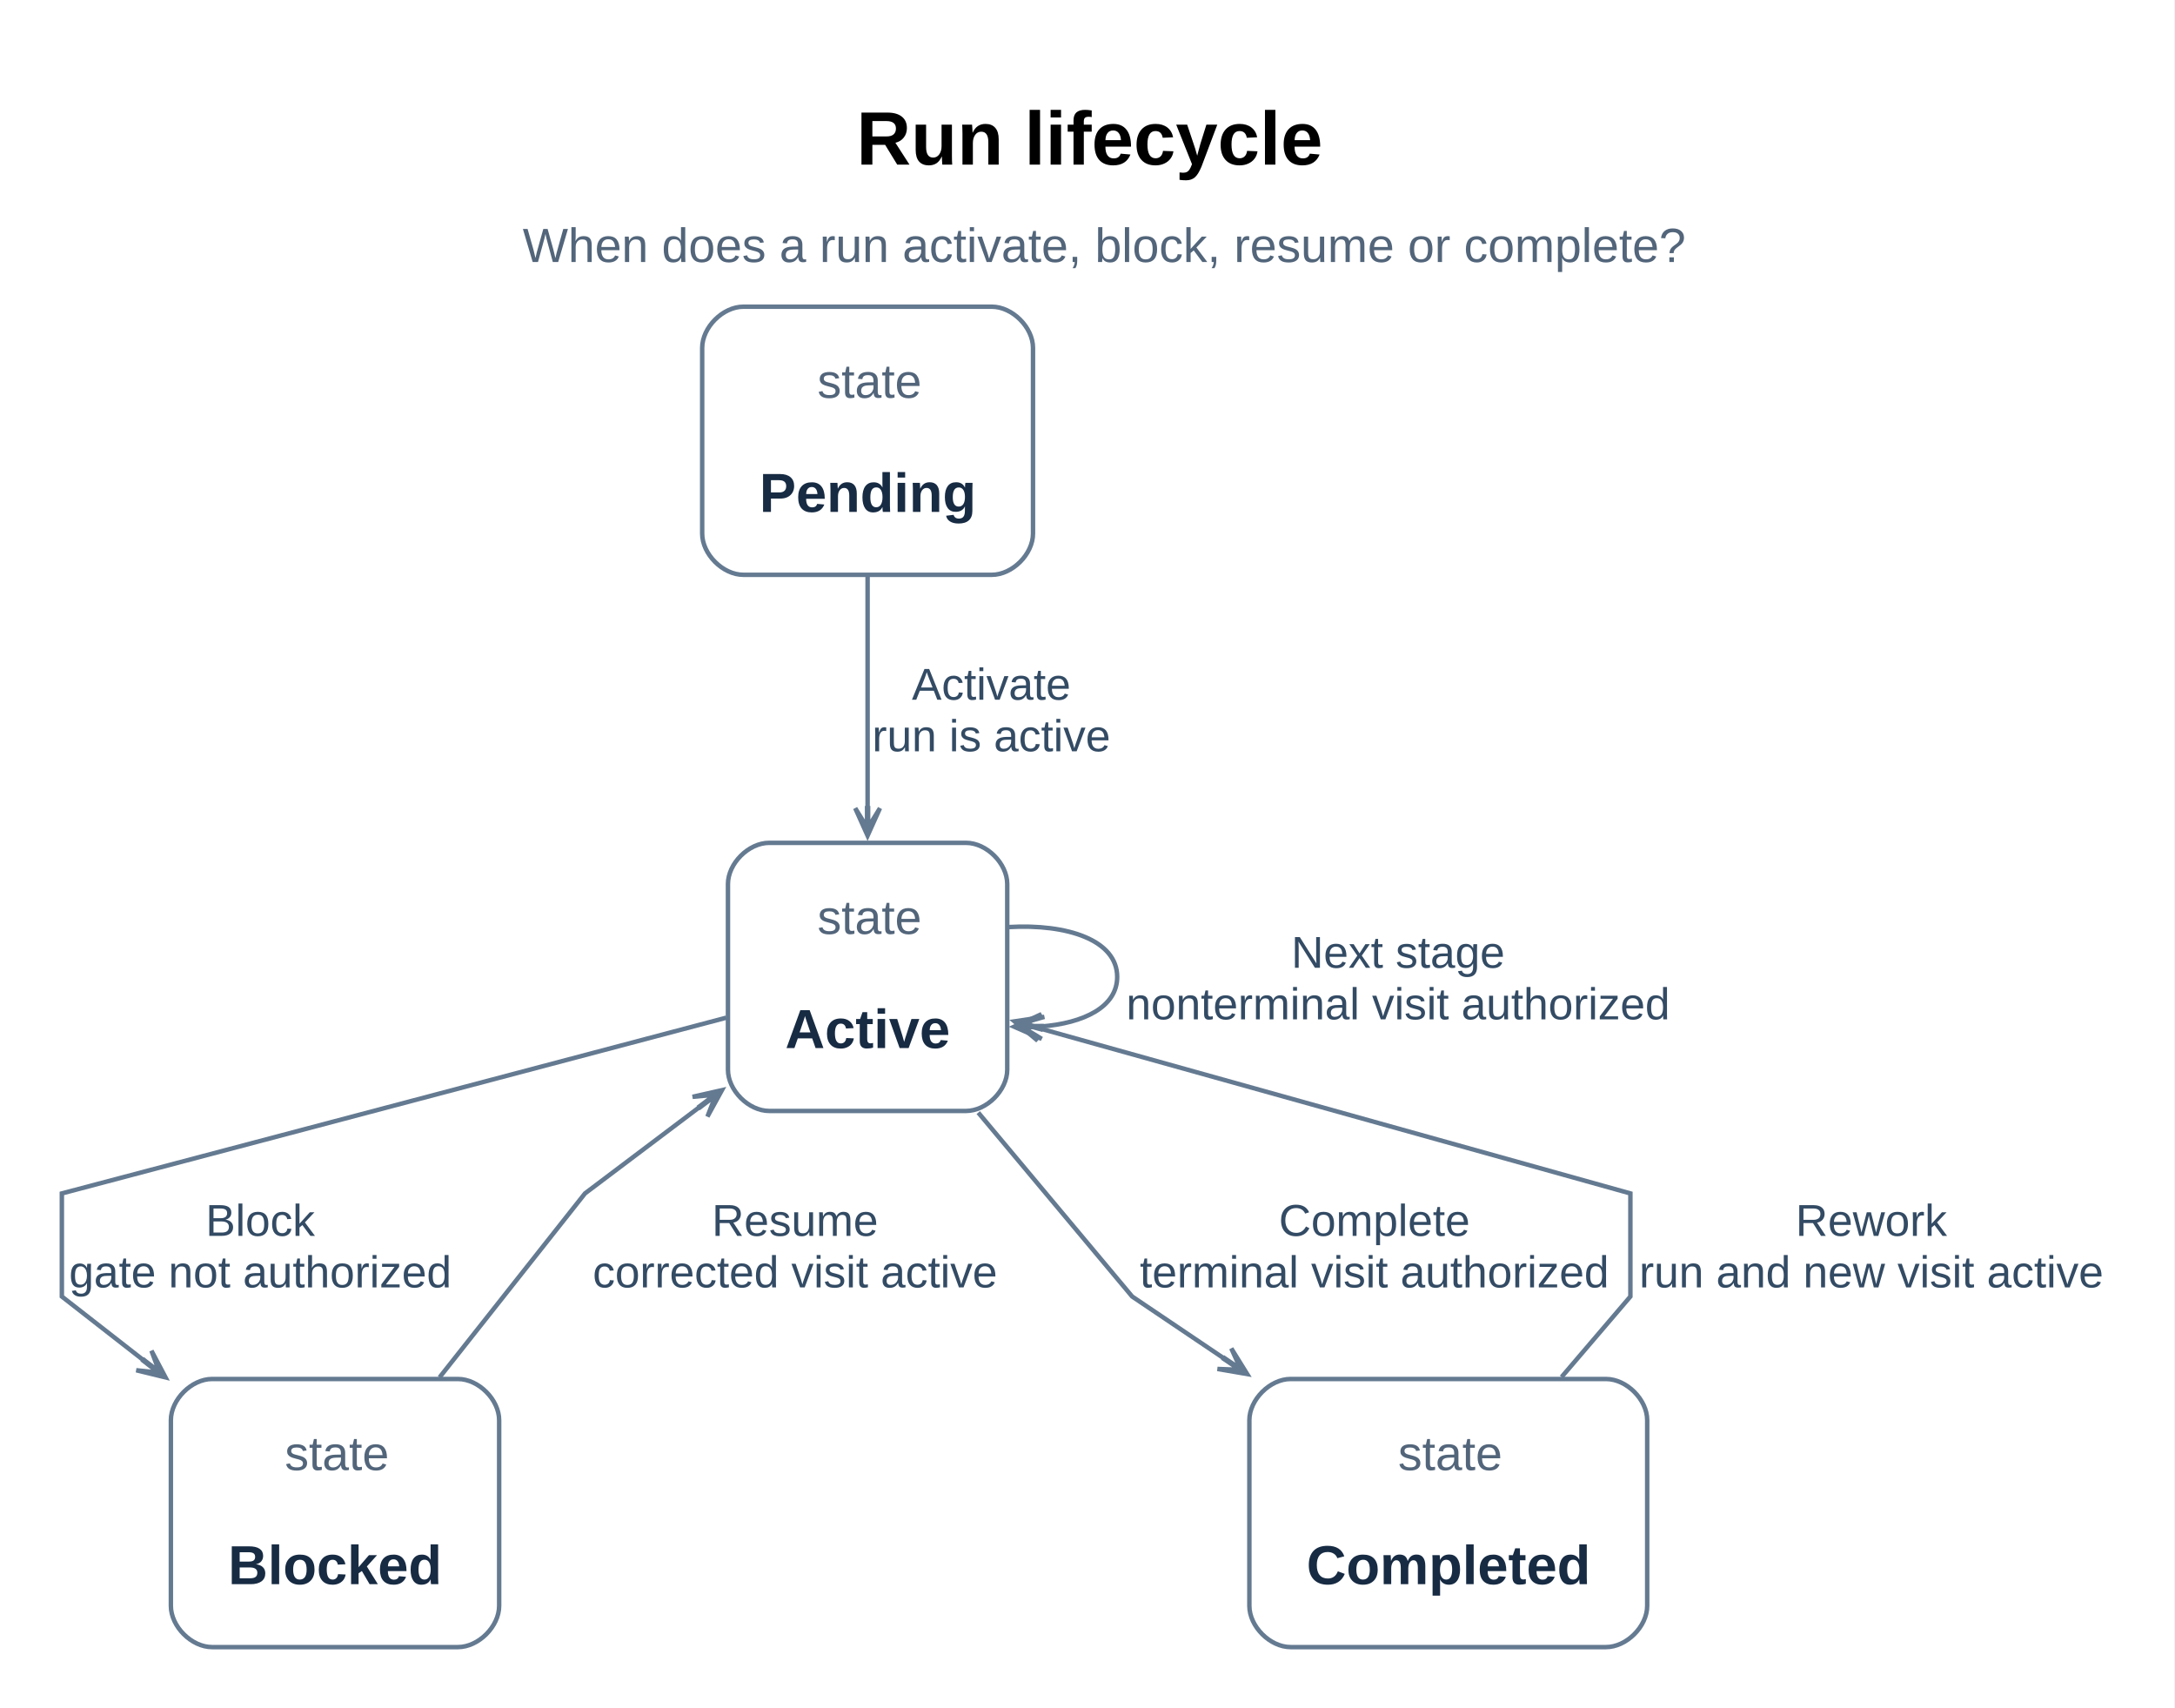
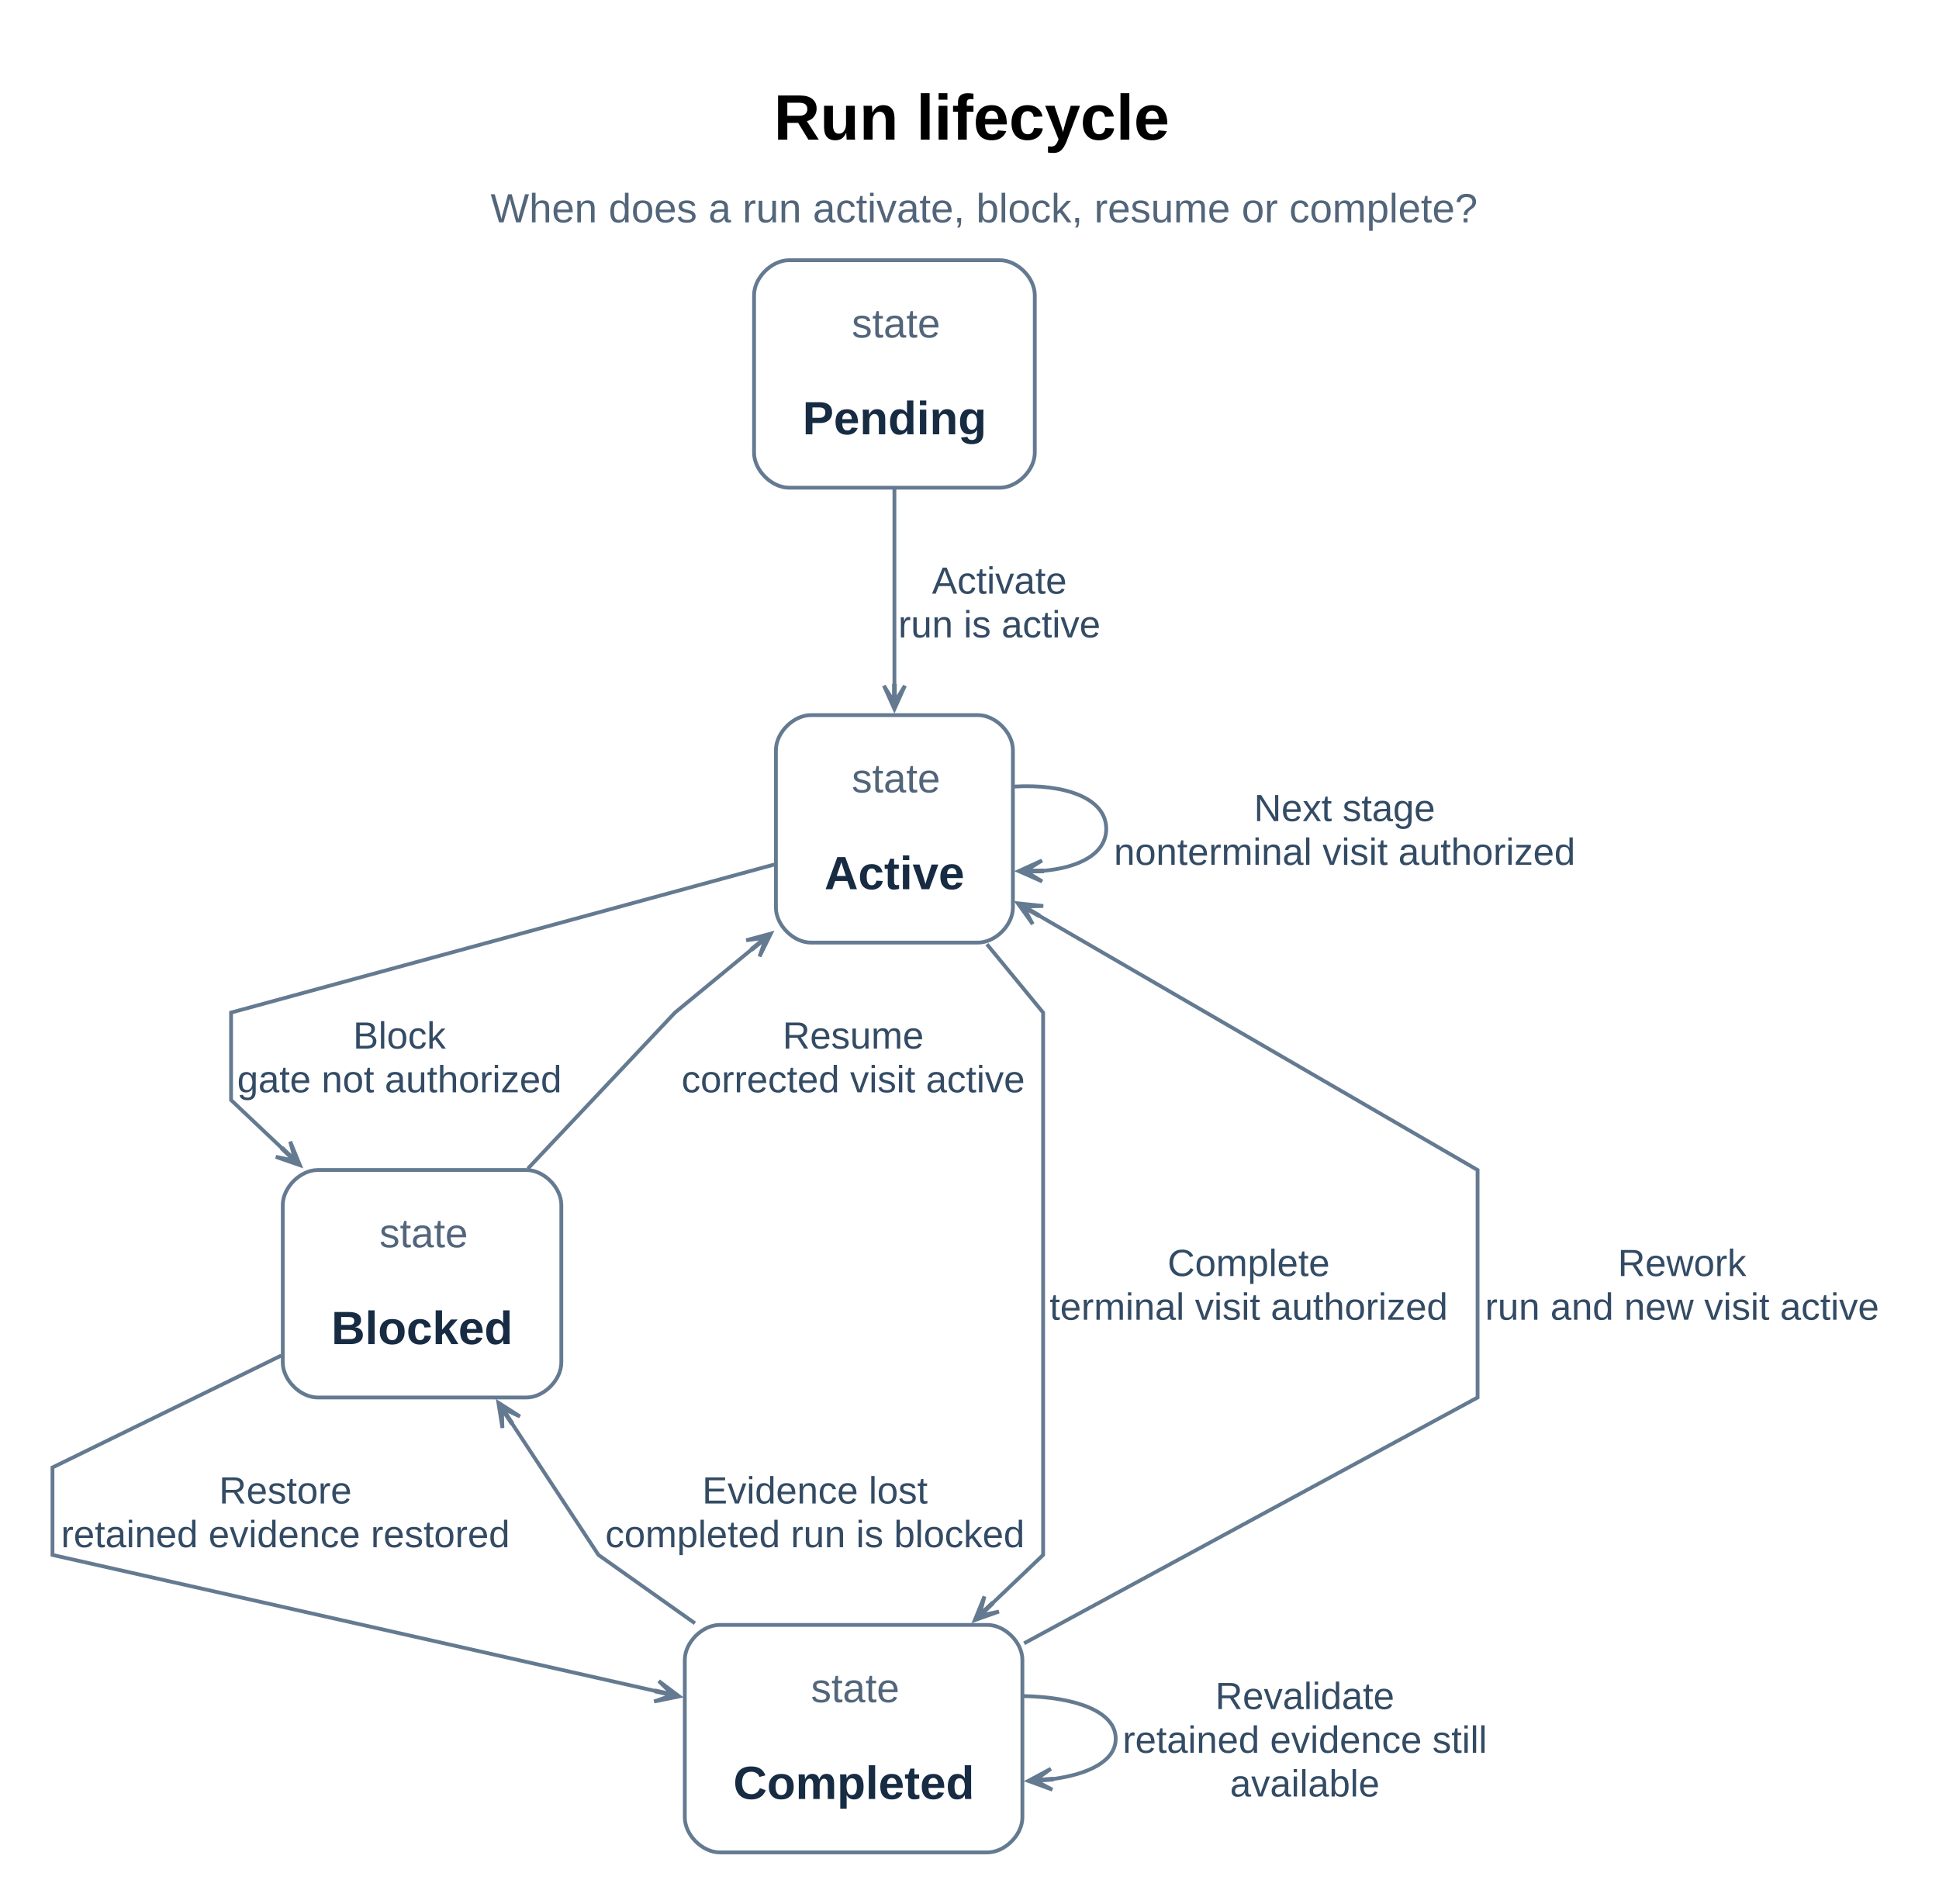
- <svg xmlns="http://www.w3.org/2000/svg" width="633pt" height="497pt" viewBox="0.00 0.00 633.00 497.00" role="img" aria-labelledby="diagram-title diagram-desc" data-layout-engine="graphviz-dot">
-   <g id="graph0" class="graph" transform="scale(1 1) rotate(0) translate(18 479.31)">
-     <polygon fill="white" stroke="none" points="-18,18 -18,-479.31 614.75,-479.31 614.75,18 -18,18" />
-     <text xml:space="preserve" text-anchor="start" x="231.25" y="-431.41" font-family="Arial" font-weight="bold" font-size="22.00">Run lifecycle</text>
-     <text xml:space="preserve" text-anchor="start" x="134.12" y="-403.06" font-family="Arial" font-size="14.00" fill="#52657a">When does a run activate, block, resume or complete?</text>
+ <svg xmlns="http://www.w3.org/2000/svg" width="665pt" height="653pt" viewBox="0.00 0.00 665.00 653.00" role="img" aria-labelledby="diagram-title diagram-desc" data-layout-engine="graphviz-dot">
+   <g id="graph0" class="graph" transform="scale(1 1) rotate(0) translate(18 635.33)">
+     <polygon fill="white" stroke="none" points="-18,18 -18,-635.33 647,-635.33 647,18 -18,18" />
+     <text xml:space="preserve" text-anchor="start" x="247.38" y="-587.43" font-family="Arial" font-weight="bold" font-size="22.00">Run lifecycle</text>
+     <text xml:space="preserve" text-anchor="start" x="150.25" y="-559.08" font-family="Arial" font-size="14.00" fill="#52657a">When does a run activate, block, resume or complete?</text>
    <g class="edge" data-native-id="98ed193d-4d62-5b70-a7a1-a82ddd78abeb" data-source-id="fc93645b-d74e-5e74-b2f5-7f95a216ec2a" data-target-id="fc93645b-d74e-5e74-b2f5-7f95a216ec2a" data-edge-kind="directed">
-       <path fill="none" stroke="#647a91" stroke-width="1.3" d="M275.57,-209.53C292.66,-210.53 307.14,-205.7 307.14,-195.03 307.14,-186.36 297.58,-181.55 284.83,-180.58" />
-       <polygon fill="#647a91" stroke="#647a91" stroke-width="1.3" points="277.16,-180.54 285.18,-176.99 279.57,-180.4 285.16,-180.44 285.16,-180.59 285.15,-180.74 279.57,-180.7 285.13,-184.19 277.16,-180.54" />
-       <text xml:space="preserve" text-anchor="middle" x="388.89" y="-197.68" font-family="Arial" font-size="13.00" fill="#334b64" class="edge-label">Next stage</text>
-       <text xml:space="preserve" text-anchor="middle" x="388.89" y="-182.68" font-family="Arial" font-size="13.00" fill="#334b64" class="edge-label">nonterminal visit authorized</text>
+       <path fill="none" stroke="#647a91" stroke-width="1.3" d="M329.82,-365.55C346.91,-366.55 361.39,-361.72 361.39,-351.05 361.39,-342.38 351.83,-337.57 339.08,-336.6" />
+       <polygon fill="#647a91" stroke="#647a91" stroke-width="1.3" points="331.41,-336.56 339.43,-333.01 333.82,-336.42 339.41,-336.46 339.41,-336.61 339.4,-336.76 333.82,-336.72 339.38,-340.21 331.41,-336.56" />
+       <text xml:space="preserve" text-anchor="middle" x="443.14" y="-353.7" font-family="Arial" font-size="13.00" fill="#334b64" class="edge-label">Next stage</text>
+       <text xml:space="preserve" text-anchor="middle" x="443.14" y="-338.7" font-family="Arial" font-size="13.00" fill="#334b64" class="edge-label">nonterminal visit authorized</text>
    </g>
    <g class="edge" data-native-id="419a90d3-aef7-5f99-b9dd-2f1c50f4c332" data-source-id="fc93645b-d74e-5e74-b2f5-7f95a216ec2a" data-target-id="55e90173-09c4-53c2-93fc-a535c6264099" data-edge-kind="directed">
-       <path fill="none" stroke="#647a91" stroke-width="1.3" d="M193.38,-183.16C126.13,-165.37 0,-132.02 0,-132.02 0,-132.02 0,-102.02 0,-102.02 0,-102.02 10.64,-93.72 24.14,-83.19" />
-       <polygon fill="#647a91" stroke="#647a91" stroke-width="1.3" points="30.17,-78.49 26.08,-86.25 28.36,-80.09 23.96,-83.52 23.86,-83.41 23.77,-83.29 28.17,-79.85 21.65,-80.57 30.17,-78.49" />
-       <text xml:space="preserve" text-anchor="middle" x="57.75" y="-119.67" font-family="Arial" font-size="13.00" fill="#334b64" class="edge-label">Block</text>
-       <text xml:space="preserve" text-anchor="middle" x="57.75" y="-104.67" font-family="Arial" font-size="13.00" fill="#334b64" class="edge-label">gate not authorized</text>
+       <path fill="none" stroke="#647a91" stroke-width="1.3" d="M247.55,-338.82C181.99,-320.95 61.25,-288.04 61.25,-288.04 61.25,-288.04 61.25,-258.04 61.25,-258.04 61.25,-258.04 68.95,-250.75 79.07,-241.17" />
+       <polygon fill="#647a91" stroke="#647a91" stroke-width="1.3" points="84.86,-235.69 81.53,-243.8 83.21,-237.46 79.16,-241.29 79.05,-241.19 78.95,-241.08 83,-237.24 76.58,-238.57 84.86,-235.69" />
+       <text xml:space="preserve" text-anchor="middle" x="119" y="-275.69" font-family="Arial" font-size="13.00" fill="#334b64" class="edge-label">Block</text>
+       <text xml:space="preserve" text-anchor="middle" x="119" y="-260.69" font-family="Arial" font-size="13.00" fill="#334b64" class="edge-label">gate not authorized</text>
    </g>
    <g class="edge" data-native-id="67aed7a8-0f63-5176-8ea7-56cf146f168d" data-source-id="fc93645b-d74e-5e74-b2f5-7f95a216ec2a" data-target-id="917c108d-4bbc-5b63-9b35-5a4d7659fd46" data-edge-kind="directed">
-       <path fill="none" stroke="#647a91" stroke-width="1.3" d="M266.71,-155.54C287.81,-130.33 311.5,-102.02 311.5,-102.02 311.5,-102.02 323.37,-94.02 338.58,-83.77" />
-       <polygon fill="#647a91" stroke="#647a91" stroke-width="1.3" points="344.97,-79.46 340.35,-86.92 343.05,-80.94 338.42,-84.06 338.33,-83.93 338.25,-83.81 342.88,-80.69 336.32,-80.95 344.97,-79.46" />
-       <text xml:space="preserve" text-anchor="middle" x="382" y="-119.67" font-family="Arial" font-size="13.00" fill="#334b64" class="edge-label">Complete</text>
-       <text xml:space="preserve" text-anchor="middle" x="382" y="-104.67" font-family="Arial" font-size="13.00" fill="#334b64" class="edge-label">terminal visit authorized</text>
+       <path fill="none" stroke="#647a91" stroke-width="1.3" d="M320.47,-311.48C330.84,-298.87 339.75,-288.04 339.75,-288.04 339.75,-288.04 339.75,-102.02 339.75,-102.02 339.75,-102.02 332.11,-94.73 322.07,-85.15" />
+       <polygon fill="#647a91" stroke="#647a91" stroke-width="1.3" points="316.32,-79.67 324.6,-82.59 318.17,-81.23 322.21,-85.08 322.11,-85.19 322.01,-85.3 317.97,-81.45 319.63,-87.8 316.32,-79.67" />
+       <text xml:space="preserve" text-anchor="middle" x="410.25" y="-197.68" font-family="Arial" font-size="13.00" fill="#334b64" class="edge-label">Complete</text>
+       <text xml:space="preserve" text-anchor="middle" x="410.25" y="-182.68" font-family="Arial" font-size="13.00" fill="#334b64" class="edge-label">terminal visit authorized</text>
    </g>
    <g class="edge" data-native-id="b29de1b2-7246-57e9-8d85-c3c60f04a1f1" data-source-id="55e90173-09c4-53c2-93fc-a535c6264099" data-target-id="fc93645b-d74e-5e74-b2f5-7f95a216ec2a" data-edge-kind="directed">
-       <path fill="none" stroke="#647a91" stroke-width="1.3" d="M109.93,-78.5C129.87,-103.71 152.25,-132.02 152.25,-132.02 152.25,-132.02 168.28,-144.1 186.18,-157.6" />
-       <polygon fill="#647a91" stroke="#647a91" stroke-width="1.3" points="192.11,-162.07 183.56,-160.13 190.09,-160.74 185.63,-157.38 185.72,-157.26 185.81,-157.14 190.27,-160.5 187.89,-154.38 192.11,-162.07" />
-       <text xml:space="preserve" text-anchor="middle" x="213.38" y="-119.67" font-family="Arial" font-size="13.00" fill="#334b64" class="edge-label">Resume</text>
-       <text xml:space="preserve" text-anchor="middle" x="213.38" y="-104.67" font-family="Arial" font-size="13.00" fill="#334b64" class="edge-label">corrected visit active</text>
+       <path fill="none" stroke="#647a91" stroke-width="1.3" d="M163.04,-234.52C186.81,-259.73 213.5,-288.04 213.5,-288.04 213.5,-288.04 225.71,-298.1 240.3,-310.12" />
+       <polygon fill="#647a91" stroke="#647a91" stroke-width="1.3" points="246.38,-315.13 237.92,-312.83 244.42,-313.71 240.11,-310.16 240.21,-310.05 240.3,-309.93 244.61,-313.48 242.5,-307.27 246.38,-315.13" />
+       <text xml:space="preserve" text-anchor="middle" x="274.62" y="-275.69" font-family="Arial" font-size="13.00" fill="#334b64" class="edge-label">Resume</text>
+       <text xml:space="preserve" text-anchor="middle" x="274.62" y="-260.69" font-family="Arial" font-size="13.00" fill="#334b64" class="edge-label">corrected visit active</text>
+     </g>
+     <g class="edge" data-native-id="bd86b099-c395-5d6b-827c-6c470a8db909" data-source-id="55e90173-09c4-53c2-93fc-a535c6264099" data-target-id="917c108d-4bbc-5b63-9b35-5a4d7659fd46" data-edge-kind="directed">
+       <path fill="none" stroke="#647a91" stroke-width="1.3" d="M78.47,-170.41C42.65,-152.89 0,-132.02 0,-132.02 0,-132.02 0,-102.02 0,-102.02 0,-102.02 125.94,-73.6 207.29,-55.24" />
+       <polygon fill="#647a91" stroke="#647a91" stroke-width="1.3" points="214.94,-53.51 207.93,-58.78 212.61,-54.19 207.17,-55.42 207.13,-55.27 207.1,-55.12 212.55,-53.9 206.34,-51.76 214.94,-53.51" />
+       <text xml:space="preserve" text-anchor="middle" x="79.88" y="-119.67" font-family="Arial" font-size="13.00" fill="#334b64" class="edge-label">Restore</text>
+       <text xml:space="preserve" text-anchor="middle" x="79.88" y="-104.67" font-family="Arial" font-size="13.00" fill="#334b64" class="edge-label">retained evidence restored</text>
    </g>
    <g class="edge" data-native-id="58f5d55a-222a-532a-9698-f306930f9885" data-source-id="917c108d-4bbc-5b63-9b35-5a4d7659fd46" data-target-id="fc93645b-d74e-5e74-b2f5-7f95a216ec2a" data-edge-kind="directed">
-       <path fill="none" stroke="#647a91" stroke-width="1.3" d="M436.46,-78.58C447.24,-91.19 456.5,-102.02 456.5,-102.02 456.5,-102.02 456.5,-132.02 456.5,-132.02 456.5,-132.02 350.17,-161.72 284.69,-180.01" />
-       <polygon fill="#647a91" stroke="#647a91" stroke-width="1.3" points="277.26,-182.09 284,-176.47 279.55,-181.29 284.93,-179.79 284.97,-179.93 285.01,-180.08 279.63,-181.58 285.94,-183.4 277.26,-182.09" />
-       <text xml:space="preserve" text-anchor="middle" x="526.62" y="-119.67" font-family="Arial" font-size="13.00" fill="#334b64" class="edge-label">Rework</text>
-       <text xml:space="preserve" text-anchor="middle" x="526.62" y="-104.67" font-family="Arial" font-size="13.00" fill="#334b64" class="edge-label">run and new visit active</text>
+       <path fill="none" stroke="#647a91" stroke-width="1.3" d="M333.23,-71.71C396.59,-106.06 488.75,-156.02 488.75,-156.02 488.75,-156.02 488.75,-234.04 488.75,-234.04 488.75,-234.04 397.05,-287.23 337.83,-321.58" />
+       <polygon fill="#647a91" stroke="#647a91" stroke-width="1.3" points="331.08,-325.5 336.19,-318.37 333.09,-324.16 337.92,-321.36 338,-321.48 338.07,-321.61 333.24,-324.42 339.8,-324.6 331.08,-325.5" />
+       <text xml:space="preserve" text-anchor="middle" x="558.88" y="-197.68" font-family="Arial" font-size="13.00" fill="#334b64" class="edge-label">Rework</text>
+       <text xml:space="preserve" text-anchor="middle" x="558.88" y="-182.68" font-family="Arial" font-size="13.00" fill="#334b64" class="edge-label">run and new visit active</text>
+     </g>
+     <g class="edge" data-native-id="700ad952-082d-5e40-9605-879471cee7c5" data-source-id="917c108d-4bbc-5b63-9b35-5a4d7659fd46" data-target-id="55e90173-09c4-53c2-93fc-a535c6264099" data-edge-kind="directed">
+       <path fill="none" stroke="#647a91" stroke-width="1.3" d="M220.33,-78.58C202.54,-91.19 187.25,-102.02 187.25,-102.02 187.25,-102.02 172.22,-124.87 157.15,-147.8" />
+       <polygon fill="#647a91" stroke="#647a91" stroke-width="1.3" points="152.93,-154.22 154.31,-145.56 154.13,-152.12 157.2,-147.45 157.32,-147.53 157.45,-147.62 154.38,-152.28 160.33,-149.51 152.93,-154.22" />
+       <text xml:space="preserve" text-anchor="middle" x="261.5" y="-119.67" font-family="Arial" font-size="13.00" fill="#334b64" class="edge-label">Evidence lost</text>
+       <text xml:space="preserve" text-anchor="middle" x="261.5" y="-104.67" font-family="Arial" font-size="13.00" fill="#334b64" class="edge-label">completed run is blocked</text>
+     </g>
+     <g class="edge" data-native-id="38b97bb2-ed6a-5ce1-921d-46cf9f904090" data-source-id="917c108d-4bbc-5b63-9b35-5a4d7659fd46" data-target-id="917c108d-4bbc-5b63-9b35-5a4d7659fd46" data-edge-kind="directed">
+       <path fill="none" stroke="#647a91" stroke-width="1.3" d="M333.11,-53.61C350.81,-53.25 364.64,-48.38 364.64,-39.01 364.64,-31.4 355.51,-26.76 342.59,-25.09" />
+       <polygon fill="#647a91" stroke="#647a91" stroke-width="1.3" points="334.69,-24.52 342.93,-21.5 337.11,-24.54 342.68,-24.94 342.67,-25.09 342.66,-25.24 337.09,-24.84 342.41,-28.68 334.69,-24.52" />
+       <text xml:space="preserve" text-anchor="middle" x="429.51" y="-49.16" font-family="Arial" font-size="13.00" fill="#334b64" class="edge-label">Revalidate</text>
+       <text xml:space="preserve" text-anchor="middle" x="429.51" y="-34.16" font-family="Arial" font-size="13.00" fill="#334b64" class="edge-label">retained evidence still</text>
+       <text xml:space="preserve" text-anchor="middle" x="429.51" y="-19.16" font-family="Arial" font-size="13.00" fill="#334b64" class="edge-label">available</text>
    </g>
    <g class="edge" data-native-id="5f675d57-e3e2-5440-91b0-e1fa85678582" data-source-id="44cf1fb1-89c8-5b34-b7dc-b5fc0b432faa" data-target-id="fc93645b-d74e-5e74-b2f5-7f95a216ec2a" data-edge-kind="directed">
-       <path fill="none" stroke="#647a91" stroke-width="1.3" d="M234.5,-311.58C234.5,-291.09 234.5,-265.7 234.5,-243.94" />
-       <polygon fill="#647a91" stroke="#647a91" stroke-width="1.3" points="234.5,-236.13 238.1,-244.13 234.65,-238.54 234.65,-244.13 234.5,-244.13 234.35,-244.13 234.35,-238.54 230.9,-244.13 234.5,-236.13" />
-       <text xml:space="preserve" text-anchor="middle" x="270.5" y="-275.69" font-family="Arial" font-size="13.00" fill="#334b64" class="edge-label">Activate</text>
-       <text xml:space="preserve" text-anchor="middle" x="270.5" y="-260.69" font-family="Arial" font-size="13.00" fill="#334b64" class="edge-label">run is active</text>
+       <path fill="none" stroke="#647a91" stroke-width="1.3" d="M288.75,-467.6C288.75,-447.11 288.75,-421.72 288.75,-399.96" />
+       <polygon fill="#647a91" stroke="#647a91" stroke-width="1.3" points="288.75,-392.15 292.35,-400.15 288.9,-394.56 288.9,-400.15 288.75,-400.15 288.6,-400.15 288.6,-394.56 285.15,-400.15 288.75,-392.15" />
+       <text xml:space="preserve" text-anchor="middle" x="324.75" y="-431.71" font-family="Arial" font-size="13.00" fill="#334b64" class="edge-label">Activate</text>
+       <text xml:space="preserve" text-anchor="middle" x="324.75" y="-416.71" font-family="Arial" font-size="13.00" fill="#334b64" class="edge-label">run is active</text>
    </g>
    <g id="nd1f30643433d13580b91" class="node diagram-node shape-state" data-native-id="fc93645b-d74e-5e74-b2f5-7f95a216ec2a" data-shape="state">
-       <path fill="white" stroke="#647a91" stroke-width="1.3" d="M263.14,-234.04C263.14,-234.04 205.86,-234.04 205.86,-234.04 199.86,-234.04 193.86,-228.04 193.86,-222.04 193.86,-222.04 193.86,-168.02 193.86,-168.02 193.86,-162.02 199.86,-156.02 205.86,-156.02 205.86,-156.02 263.14,-156.02 263.14,-156.02 269.14,-156.02 275.14,-162.02 275.14,-168.02 275.14,-168.02 275.14,-222.04 275.14,-222.04 275.14,-228.04 269.14,-234.04 263.14,-234.04" />
-       <rect fill="white" stroke="none" x="202.5" y="-228.28" width="64.0" height="66.5" class="node" />
-       <text xml:space="preserve" text-anchor="start" x="219.88" y="-207.53" font-family="Arial" font-size="14.00" fill="#52657a" class="feature">state</text>
-       <text xml:space="preserve" text-anchor="start" x="210.5" y="-174.33" font-family="Arial" font-weight="bold" font-size="16.00" fill="#172b43" class="name">Active</text>
+       <path fill="white" stroke="#647a91" stroke-width="1.3" d="M317.39,-390.06C317.39,-390.06 260.11,-390.06 260.11,-390.06 254.11,-390.06 248.11,-384.06 248.11,-378.06 248.11,-378.06 248.11,-324.04 248.11,-324.04 248.11,-318.04 254.11,-312.04 260.11,-312.04 260.11,-312.04 317.39,-312.04 317.39,-312.04 323.39,-312.04 329.39,-318.04 329.39,-324.04 329.39,-324.04 329.39,-378.06 329.39,-378.06 329.39,-384.06 323.39,-390.06 317.39,-390.06" />
+       <rect fill="white" stroke="none" x="256.75" y="-384.3" width="64.0" height="66.5" class="node" />
+       <text xml:space="preserve" text-anchor="start" x="274.12" y="-363.55" font-family="Arial" font-size="14.00" fill="#52657a" class="feature">state</text>
+       <text xml:space="preserve" text-anchor="start" x="264.75" y="-330.35" font-family="Arial" font-weight="bold" font-size="16.00" fill="#172b43" class="name">Active</text>
    </g>
    <g id="nbd1141f32e5ed99cdd08" class="node diagram-node shape-state" data-native-id="55e90173-09c4-53c2-93fc-a535c6264099" data-shape="state">
-       <path fill="white" stroke="#647a91" stroke-width="1.3" d="M115.27,-78.02C115.27,-78.02 43.73,-78.02 43.73,-78.02 37.73,-78.02 31.73,-72.02 31.73,-66.02 31.73,-66.02 31.73,-12 31.73,-12 31.73,-6 37.73,0 43.73,0 43.73,0 115.27,0 115.27,0 121.27,0 127.27,-6 127.27,-12 127.27,-12 127.27,-66.02 127.27,-66.02 127.27,-72.02 121.27,-78.02 115.27,-78.02" />
-       <rect fill="white" stroke="none" x="40.38" y="-72.26" width="78.24" height="66.5" class="node" />
-       <text xml:space="preserve" text-anchor="start" x="64.88" y="-51.51" font-family="Arial" font-size="14.00" fill="#52657a" class="feature">state</text>
-       <text xml:space="preserve" text-anchor="start" x="48.38" y="-18.31" font-family="Arial" font-weight="bold" font-size="16.00" fill="#172b43" class="name">Blocked</text>
+       <path fill="white" stroke="#647a91" stroke-width="1.3" d="M162.51,-234.04C162.51,-234.04 90.98,-234.04 90.98,-234.04 84.98,-234.04 78.98,-228.04 78.98,-222.04 78.98,-222.04 78.98,-168.02 78.98,-168.02 78.98,-162.02 84.98,-156.02 90.98,-156.02 90.98,-156.02 162.51,-156.02 162.51,-156.02 168.51,-156.02 174.51,-162.02 174.51,-168.02 174.51,-168.02 174.51,-222.04 174.51,-222.04 174.51,-228.04 168.51,-234.04 162.51,-234.04" />
+       <rect fill="white" stroke="none" x="87.62" y="-228.28" width="78.26" height="66.5" class="node" />
+       <text xml:space="preserve" text-anchor="start" x="112.12" y="-207.53" font-family="Arial" font-size="14.00" fill="#52657a" class="feature">state</text>
+       <text xml:space="preserve" text-anchor="start" x="95.62" y="-174.33" font-family="Arial" font-weight="bold" font-size="16.00" fill="#172b43" class="name">Blocked</text>
    </g>
    <g id="n054e919702ab177366ff" class="node diagram-node shape-state" data-native-id="917c108d-4bbc-5b63-9b35-5a4d7659fd46" data-shape="state">
-       <path fill="white" stroke="#647a91" stroke-width="1.3" d="M449.39,-78.02C449.39,-78.02 357.61,-78.02 357.61,-78.02 351.61,-78.02 345.61,-72.02 345.61,-66.02 345.61,-66.02 345.61,-12 345.61,-12 345.61,-6 351.61,0 357.61,0 357.61,0 449.39,0 449.39,0 455.39,0 461.39,-6 461.39,-12 461.39,-12 461.39,-66.02 461.39,-66.02 461.39,-72.02 455.39,-78.02 449.39,-78.02" />
-       <rect fill="white" stroke="none" x="354.25" y="-72.26" width="98.5" height="66.5" class="node" />
-       <text xml:space="preserve" text-anchor="start" x="388.88" y="-51.51" font-family="Arial" font-size="14.00" fill="#52657a" class="feature">state</text>
-       <text xml:space="preserve" text-anchor="start" x="362.25" y="-18.31" font-family="Arial" font-weight="bold" font-size="16.00" fill="#172b43" class="name">Completed</text>
+       <path fill="white" stroke="#647a91" stroke-width="1.3" d="M320.64,-78.02C320.64,-78.02 228.86,-78.02 228.86,-78.02 222.86,-78.02 216.86,-72.02 216.86,-66.02 216.86,-66.02 216.86,-12 216.86,-12 216.86,-6 222.86,0 228.86,0 228.86,0 320.64,0 320.64,0 326.64,0 332.64,-6 332.64,-12 332.64,-12 332.64,-66.02 332.64,-66.02 332.64,-72.02 326.64,-78.02 320.64,-78.02" />
+       <rect fill="white" stroke="none" x="225.5" y="-72.26" width="98.5" height="66.5" class="node" />
+       <text xml:space="preserve" text-anchor="start" x="260.12" y="-51.51" font-family="Arial" font-size="14.00" fill="#52657a" class="feature">state</text>
+       <text xml:space="preserve" text-anchor="start" x="233.5" y="-18.31" font-family="Arial" font-weight="bold" font-size="16.00" fill="#172b43" class="name">Completed</text>
    </g>
    <g id="nb88237ea7d2aa190175a" class="node diagram-node shape-state" data-native-id="44cf1fb1-89c8-5b34-b7dc-b5fc0b432faa" data-shape="state">
-       <path fill="white" stroke="#647a91" stroke-width="1.3" d="M270.64,-390.06C270.64,-390.06 198.36,-390.06 198.36,-390.06 192.36,-390.06 186.36,-384.06 186.36,-378.06 186.36,-378.06 186.36,-324.04 186.36,-324.04 186.36,-318.04 192.36,-312.04 198.36,-312.04 198.36,-312.04 270.64,-312.04 270.64,-312.04 276.64,-312.04 282.64,-318.04 282.64,-324.04 282.64,-324.04 282.64,-378.06 282.64,-378.06 282.64,-384.06 276.64,-390.06 270.64,-390.06" />
-       <rect fill="white" stroke="none" x="195.0" y="-384.3" width="79.0" height="66.5" class="node" />
-       <text xml:space="preserve" text-anchor="start" x="219.88" y="-363.55" font-family="Arial" font-size="14.00" fill="#52657a" class="feature">state</text>
-       <text xml:space="preserve" text-anchor="start" x="203" y="-330.35" font-family="Arial" font-weight="bold" font-size="16.00" fill="#172b43" class="name">Pending</text>
+       <path fill="white" stroke="#647a91" stroke-width="1.3" d="M324.89,-546.08C324.89,-546.08 252.61,-546.08 252.61,-546.08 246.61,-546.08 240.61,-540.08 240.61,-534.08 240.61,-534.08 240.61,-480.06 240.61,-480.06 240.61,-474.06 246.61,-468.06 252.61,-468.06 252.61,-468.06 324.89,-468.06 324.89,-468.06 330.89,-468.06 336.89,-474.06 336.89,-480.06 336.89,-480.06 336.89,-534.08 336.89,-534.08 336.89,-540.08 330.89,-546.08 324.89,-546.08" />
+       <rect fill="white" stroke="none" x="249.25" y="-540.32" width="79.0" height="66.5" class="node" />
+       <text xml:space="preserve" text-anchor="start" x="274.12" y="-519.57" font-family="Arial" font-size="14.00" fill="#52657a" class="feature">state</text>
+       <text xml:space="preserve" text-anchor="start" x="257.25" y="-486.37" font-family="Arial" font-weight="bold" font-size="16.00" fill="#172b43" class="name">Pending</text>
    </g>
  </g>
</svg>
